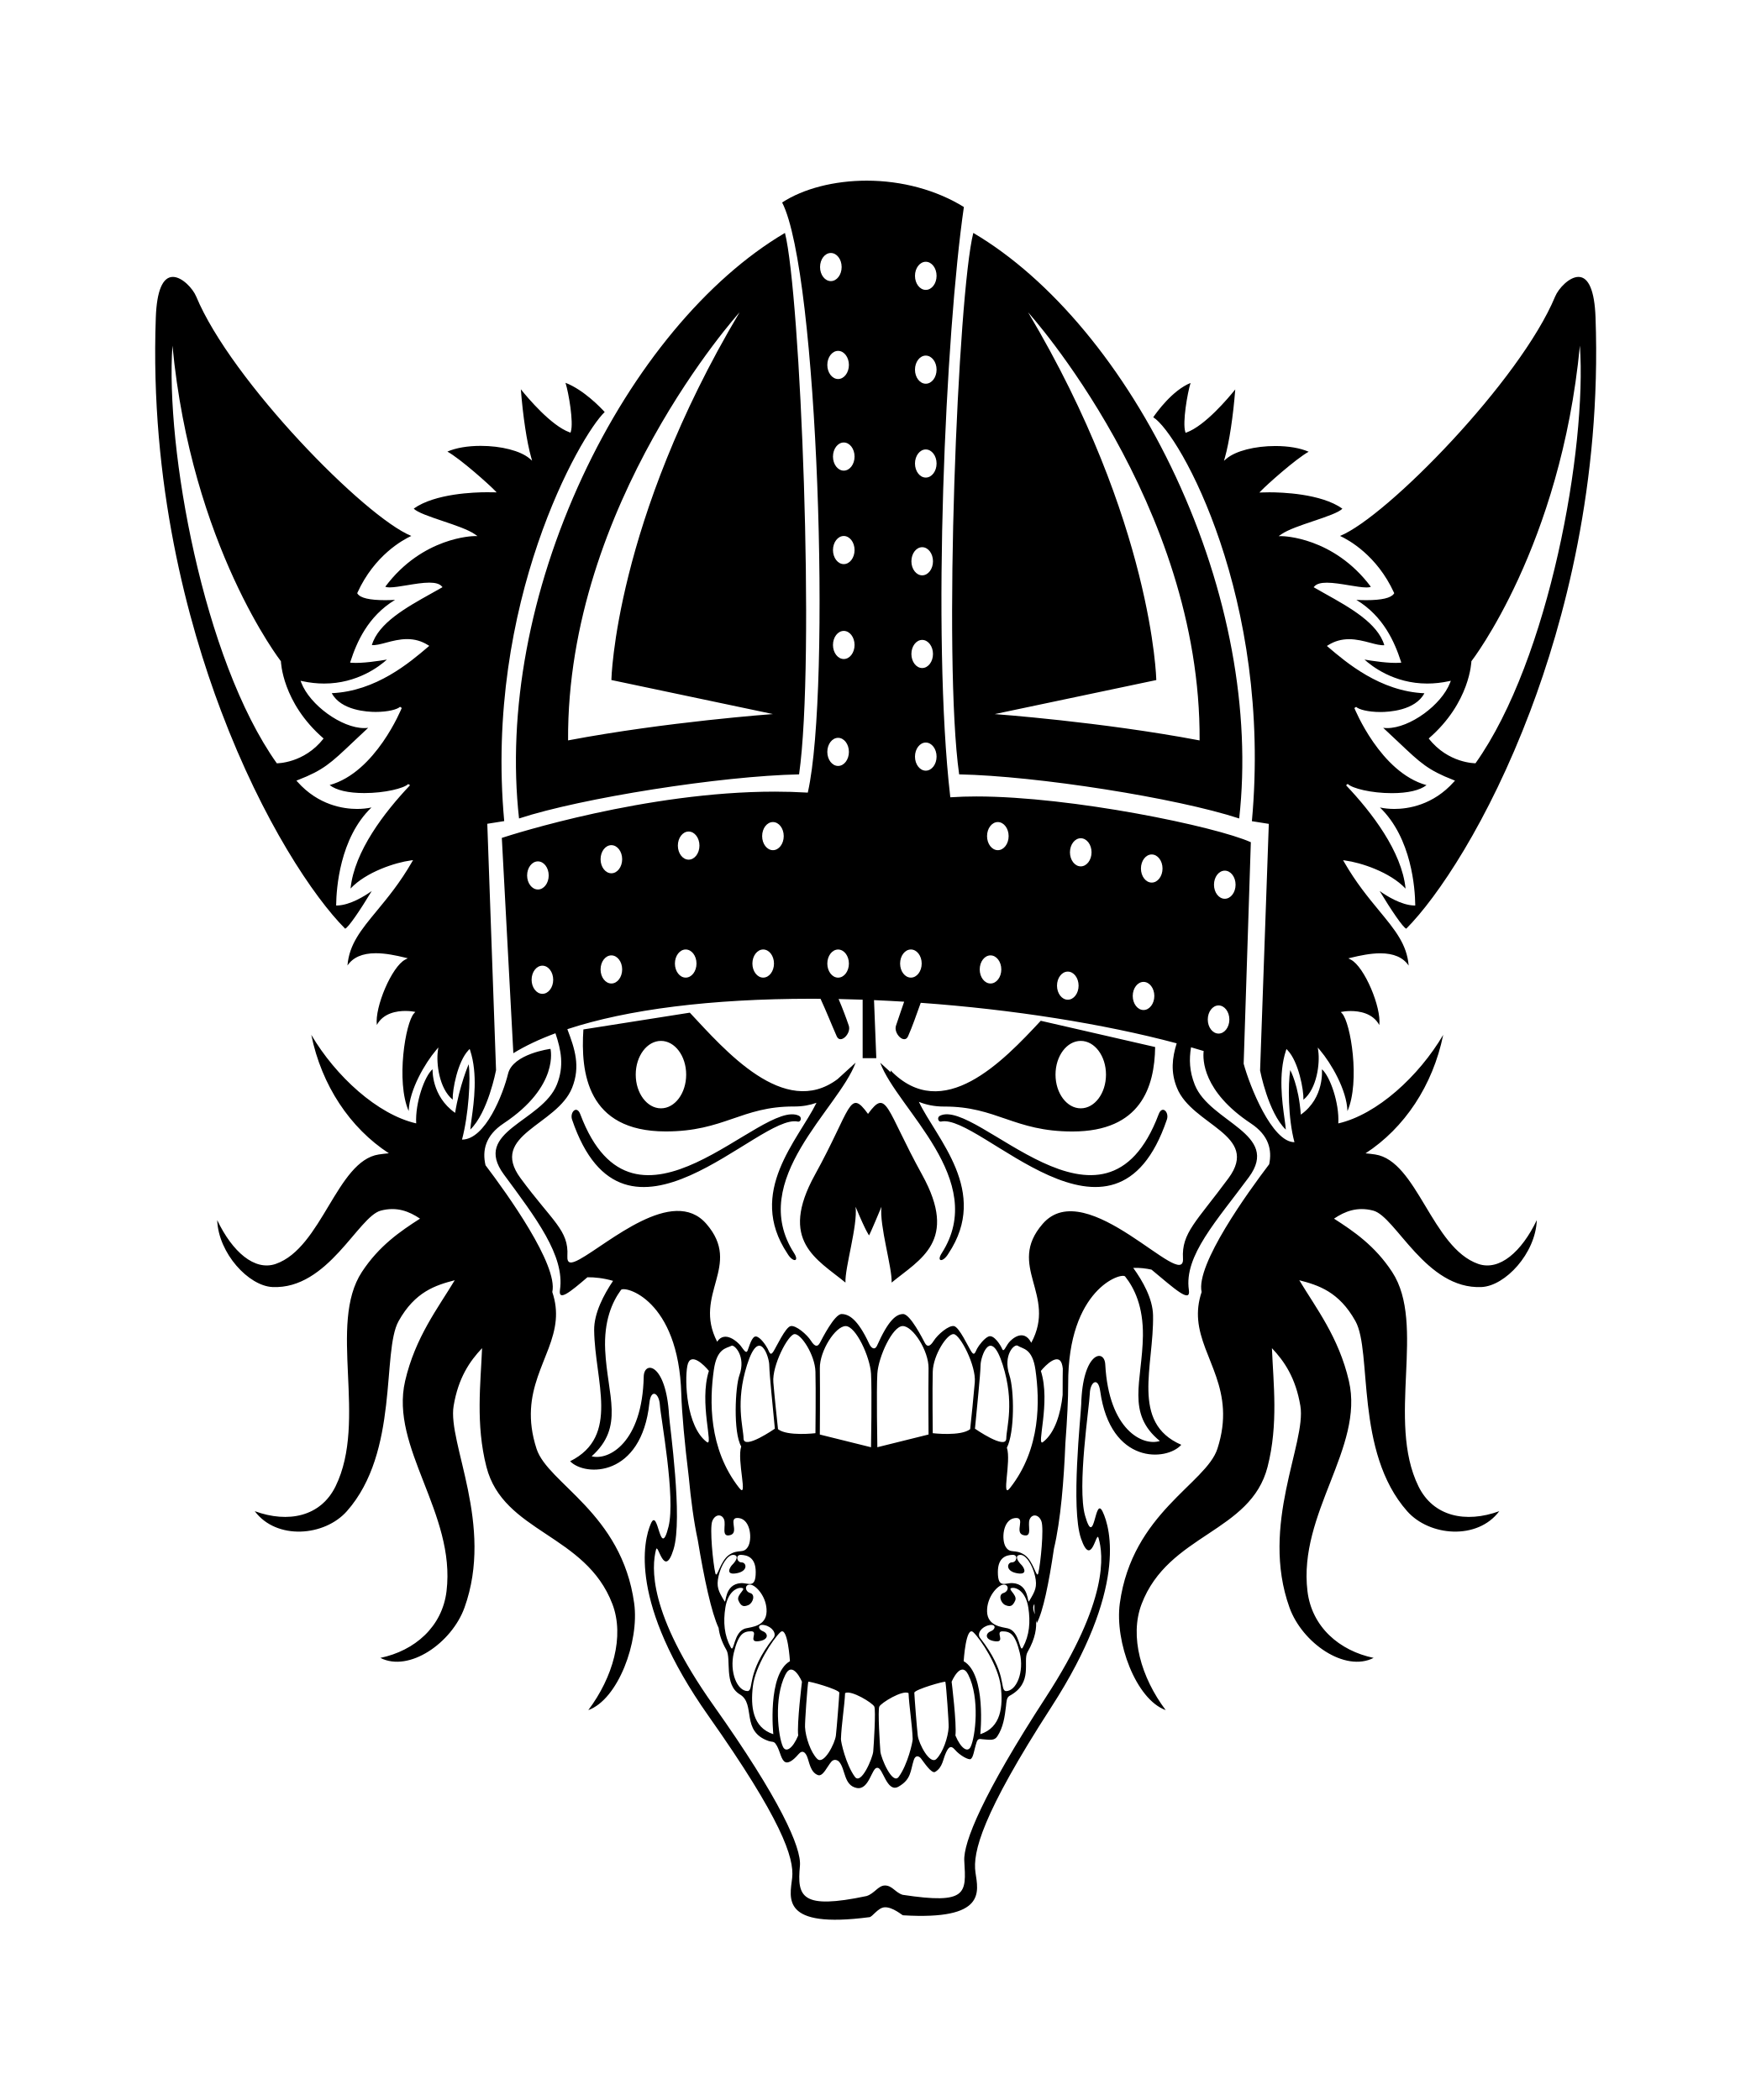
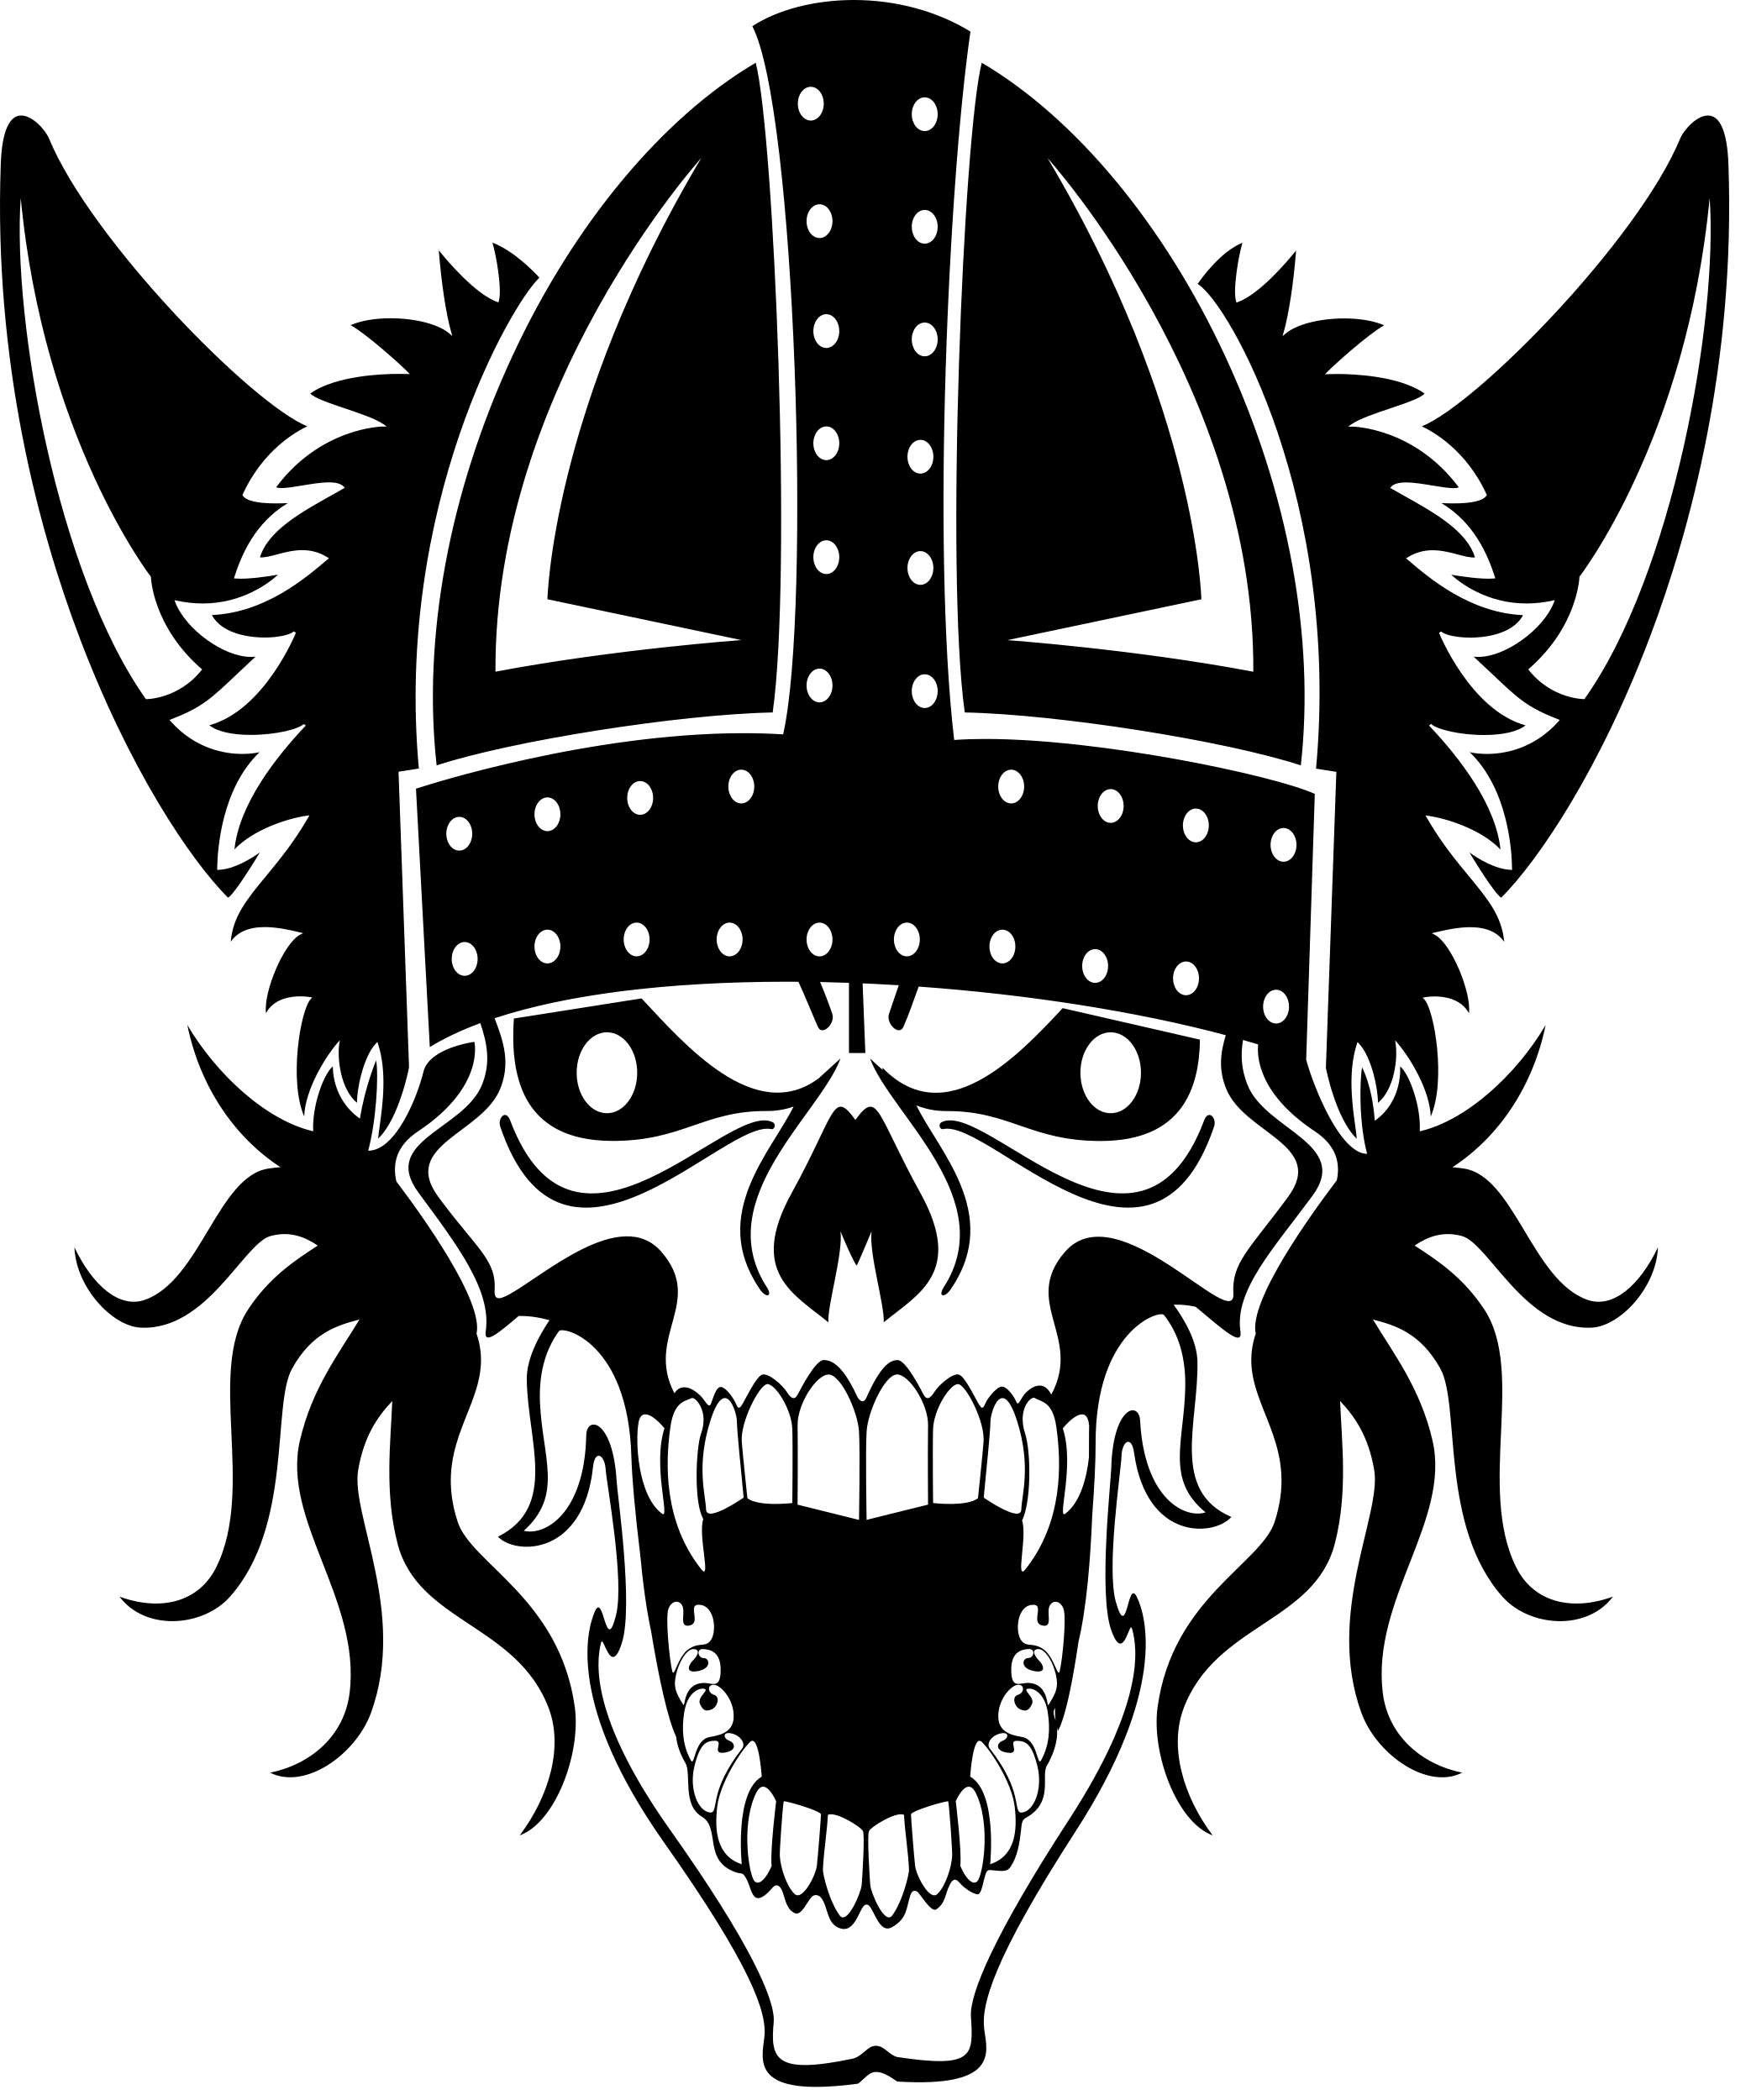
- <svg xmlns="http://www.w3.org/2000/svg" version="1.1" baseProfile="tiny" x="0px" y="0px" width="500px" height="600px" viewBox="-53.19 -1.94 600 600" overflow="visible" xml:space="preserve">
+ <svg xmlns="http://www.w3.org/2000/svg" version="1.1" baseProfile="tiny" x="0px" y="0px" width="500px" height="600px" overflow="visible" xml:space="preserve">
  <defs>
</defs>
  <path d="M342.11,81.12c1.13-1.66,6.57-9.26,12.79-11.76c-1.11,3.56-2.8,13.57-1.82,16.72l0.11,0.37l0.36-0.13  c6.28-2.29,14.23-11.71,16.67-14.74c-0.7,9.11-2.07,18.16-3.54,23.32l-0.33,1.15l0.91-0.77c3.11-2.61,9.67-4.3,16.71-4.3  c4.47,0,8.48,0.69,11.41,1.96c-4.57,2.56-14.34,11.34-16.26,13.34l-0.63,0.65l0.91-0.03c0.78-0.03,1.63-0.05,2.54-0.05  c4.05,0,17.7,0.41,24.99,5.6c-1.12,1.3-5.6,2.81-9.93,4.27c-4.28,1.44-8.71,2.94-10.97,4.51l-0.95,0.66h1.16  c0.18,0,17.64,0.2,30.45,17.34c-0.25,0.13-0.71,0.24-1.53,0.24c-1.49,0-3.62-0.36-5.88-0.73c-2.66-0.44-5.4-0.9-7.67-0.9  c-2.07,0-3.45,0.4-4.21,1.21l-0.31,0.34l0.4,0.23c1.16,0.67,2.38,1.35,3.62,2.05c8.43,4.71,17.96,10.04,20.2,17.6  c-1.34,0.1-2.97-0.33-4.88-0.84c-2.16-0.57-4.6-1.22-7.19-1.22c-2.64,0-5,0.67-7.19,2.06l-0.42,0.26l0.38,0.32  c6.27,5.35,17.87,15.25,33.04,15.9c-3.16,5.96-12.26,6.43-15.03,6.43c-4.32,0-7.48-0.88-8.37-1.76l-0.6,0.4  c0.09,0.22,8.94,22.09,24.72,26.43c-2.24,1.78-6.42,2.75-11.89,2.75c-7.03,0-13.57-1.63-15.13-3.18l-0.54,0.49l0.1,0.11  c8.62,9.11,19,22.53,20.29,35.31c-5.34-5.7-15.37-8.93-20.69-9.64l-0.73-0.1l0.37,0.64c4.07,7.07,8.29,12.18,12.01,16.69  c5.45,6.61,9.5,11.51,10.1,18.8c-1.88-2.79-5.14-4.21-9.7-4.21c-3.4,0-6.98,0.76-10.03,1.5l-0.94,0.23l0.86,0.45  c4.64,2.41,10.5,16.34,9.74,22.41c-2.22-4.14-6.98-4.8-9.75-4.8c-1.62,0-2.75,0.21-2.8,0.22l-0.65,0.12l0.45,0.48  c2.94,3.18,6.25,23.37,1.84,33.5c-0.25-7.4-5.71-16.53-9.36-20.84l-0.81-0.96l0.17,1.25c0.57,4.05-0.39,12.8-5.09,16.64  c0.12-3.4-1.69-13.03-5.4-16.94l-0.42-0.45l-0.19,0.58c-2.62,8.02-1.28,17.59-0.48,23.31c0.21,1.54,0.4,2.83,0.45,3.75  c-6.05-5.82-8.8-20.19-8.82-20.27l2.99-84.56l-5.8-0.92C382.91,143.26,351.19,86.77,342.11,81.12 M113.63,106.83  c-4.05,0-17.7,0.41-24.99,5.6c1.12,1.3,5.6,2.81,9.93,4.27c4.28,1.44,8.71,2.94,10.97,4.51l0.95,0.66l-1.16,0  c-0.18,0-17.65,0.21-30.45,17.34c0.25,0.13,0.71,0.24,1.53,0.24c1.49,0,3.62-0.36,5.88-0.73c2.66-0.44,5.4-0.9,7.68-0.9  c2.07,0,3.45,0.4,4.21,1.21l0.31,0.34l-0.4,0.23c-1.16,0.67-2.37,1.35-3.62,2.04c-8.43,4.71-17.96,10.04-20.2,17.6  c1.35,0.1,2.97-0.33,4.88-0.84c2.15-0.57,4.6-1.22,7.19-1.22c2.64,0,4.99,0.67,7.19,2.06l0.42,0.26l-0.38,0.32  c-6.27,5.35-17.87,15.25-33.04,15.9c3.16,5.96,12.26,6.43,15.03,6.43c4.32,0,7.48-0.88,8.37-1.76l0.59,0.4  c-0.09,0.22-8.94,22.09-24.72,26.43c2.24,1.78,6.42,2.75,11.89,2.75c7.03,0,13.57-1.63,15.05-3.09l0.31,0.2  c0.01-0.01,0.03-0.03,0.04-0.04c-0.01,0.01-0.03,0.03-0.04,0.04l0.31,0.2l-0.11,0.12c-8.61,9.1-18.99,22.52-20.28,35.3  c5.34-5.7,15.37-8.93,20.69-9.64l0.73-0.1l-0.37,0.64c-4.07,7.07-8.29,12.18-12.01,16.69c-5.46,6.61-9.5,11.51-10.1,18.8  c1.88-2.79,5.14-4.21,9.7-4.21c3.4,0,6.98,0.76,10.02,1.5l0.95,0.23l-0.86,0.45c-4.64,2.41-10.51,16.34-9.74,22.41  c2.22-4.14,6.98-4.8,9.75-4.8c1.62,0,2.75,0.21,2.8,0.22l0.65,0.12l-0.45,0.48c-2.95,3.18-6.24,23.37-1.84,33.5  c0.25-7.4,5.71-16.53,9.36-20.84l0.81-0.96l-0.17,1.25c-0.57,4.05,0.39,12.8,5.09,16.64c-0.12-3.4,1.69-13.03,5.4-16.94l0.42-0.45  l0.19,0.58c2.61,8.01,1.28,17.59,0.48,23.31c-0.21,1.54-0.4,2.84-0.45,3.75c6.05-5.82,8.79-20.2,8.82-20.35l-3-84.48l5.8-0.92  c-6.84-74.8,26.16-132.43,34.44-140.25c-1.24-1.37-7.15-7.61-13.43-10.02c1.11,3.56,2.81,13.57,1.83,16.72l-0.11,0.37l-0.36-0.13  c-6.28-2.29-14.23-11.71-16.67-14.74c0.7,9.11,2.06,18.16,3.53,23.32l0.33,1.15l-0.91-0.77c-3.11-2.61-9.67-4.3-16.72-4.3  c-4.47,0-8.48,0.69-11.41,1.96c4.57,2.56,14.34,11.34,16.26,13.34l0.63,0.65l-0.91-0.03C115.39,106.85,114.54,106.83,113.63,106.83   M244.34,319.97c-6.52-8.99-5.67-1.83-18.2,20.88c-12.53,22.72,0.69,28.92,10.47,36.95c-0.26-4.99,4.25-19.62,3.47-25.99  c3.73,8.95,4.63,9.81,4.63,9.81s0.51-0.86,4.24-9.81c-0.77,6.37,3.74,21,3.48,25.99c9.78-8.03,23-14.23,10.47-36.95  C250.38,318.13,250.86,310.98,244.34,319.97 M343.97,320.08c-18.71,49.71-62.32-5.74-74.96,0.52c-1.14,0.57-0.57,2.21,0.36,2  c13.29-3.02,59.4,52.44,77.41-0.69C347.64,319.44,345.2,316.82,343.97,320.08 M220.31,322.61c0.94,0.21,1.5-1.43,0.36-2  c-12.64-6.27-56.25,49.19-74.95-0.52c-1.23-3.27-3.66-0.65-2.82,1.83C160.91,375.04,207.02,319.59,220.31,322.61 M130.72,434.78  c-6.57-20.26,5.43-30.77,6.59-44.17c0.26-3-0.03-6.14-1.19-9.57c2.07-9.29-15.59-33.83-22.89-43.47  c-1.15-4.96-0.15-10.13,6.21-14.35c19.25-12.78,16.06-25.55,16.06-25.55s-12.88,1.67-14.54,8.52c-1.66,6.85-7.76,22.59-15.79,22.59  c2.24-8.34,3.04-21.01,2.28-25.83c0,0-3.12,7.22-4.64,16.66c-8.21-5.79-7.72-14.95-7.72-14.95c-2.7,2.22-6.02,11.53-5.62,18.56  c-13.25-3.03-27.58-16.14-35.96-30.36c3.54,17.36,13.28,31.94,26.59,40.61c-1.2,0.11-2.36,0.24-3.47,0.41  c-14.38,2.2-19.46,32.01-35.3,37.52c-7.27,2.52-14.89-4.16-20.07-15.02c0.42,11.43,10.82,22.58,18.94,22.95  c19.07,0.87,29.38-24.16,37.13-26.2c5.52-1.45,9.75,0.26,13.45,2.75c-6.73,4.32-14.02,9.28-19.92,18.27  c-11.79,17.97,2.06,50.89-9.03,73.51c-5.08,10.37-16.2,12.71-27.7,8.52c7.48,10,23.92,8.66,31.58,0  c18.01-20.36,11.89-54.71,17.73-65.17c5.63-10.1,12.69-12.31,19.24-14.01c-5.72,9.52-13.53,19.53-17.01,34.56  c-5.28,22.84,17.41,45.33,14.2,72.03c-1.47,12.24-10.91,20.44-22.68,22.89c9.88,5.04,24.48-5.15,28.83-17.23  c10.22-28.42-5.85-56.43-3.72-69.17c1.61-9.63,5.51-15.31,9.75-19.79c-0.48,12.06-2.25,26.05,1.49,40.68  c5.78,22.62,34.03,22.96,43.19,47.07c4.2,11.06,0.17,25.11-8.27,36.35c10.21-3.69,17.53-23.42,15.73-36.61  C159.93,456.76,134.6,446.75,130.72,434.78 M473.58,356.38c-0.42,11.43-10.82,22.58-18.94,22.95c-19.07,0.87-29.38-24.16-37.12-26.2  c-5.52-1.45-9.75,0.26-13.45,2.75c6.73,4.32,14.03,9.28,19.92,18.27c11.79,17.97-2.06,50.89,9.03,73.51  c5.08,10.37,16.2,12.71,27.7,8.52c-7.48,10-23.92,8.66-31.58,0c-18.01-20.36-11.89-54.71-17.73-65.17  c-5.63-10.1-12.69-12.31-19.24-14.01c5.72,9.52,13.53,19.53,17.01,34.56c5.28,22.84-17.42,45.33-14.21,72.03  c1.47,12.24,10.91,20.44,22.68,22.89c-9.88,5.04-24.48-5.15-28.83-17.23c-10.22-28.42,5.85-56.43,3.72-69.17  c-1.61-9.63-5.51-15.31-9.75-19.79c0.48,12.06,2.25,26.05-1.49,40.68c-5.78,22.62-34.03,22.96-43.19,47.07  c-4.2,11.06-0.18,25.11,8.27,36.35c-10.21-3.69-17.53-23.42-15.73-36.61c4.24-31.02,29.57-41.03,33.45-53  c6.57-20.26-5.43-30.77-6.59-44.17c-0.26-3,0.03-6.14,1.18-9.57c-2.09-9.4,16.03-34.42,23.16-43.81c1.02-4.86-0.07-9.88-6.28-14  c-16.54-10.97-16.52-21.94-16.18-24.82c-1.42-0.43-2.86-0.86-4.33-1.28c-0.68,4.11-0.57,8.21,1.29,12.86  c5.15,12.91,29.53,16.75,18.54,31.67c-10.99,14.92-22.29,26.96-20.57,38.67c0.7,4.78-4.93-0.42-12.81-6.97  c-1.93-0.42-4.05-0.68-6.26-0.59c3.21,4.43,6.68,10.52,6.79,16.24c0.34,17.4-7.8,36.82,9.68,44.41  c-4.97,5.62-24.26,6.91-27.79-18.39c-0.7-5.07-3.45-3.25-3.57,0.89c-0.12,4.14-4.41,31.95-1.62,41.78  c3.36,11.83,3.25-7.08,6.01-1.38c2.76,5.7,8.46,26.74-17.56,66.99c-23.88,36.96-27.01,49.89-26.02,56.72  c0.97,6.67,3.77,16.43-24.82,14.7c-0.24,0.07-3.49-2.89-6.31-2.74c-2.32,0.12-4.19,3.35-5.27,3.4v-0.01  c-30.51,4-27.2-6.61-26.43-13.46c0.77-6.89-3.66-20.05-28.72-55.59c-27.3-38.73-22.28-60.07-19.7-65.92  c2.57-5.85,3.07,13.05,6.05,1.03c2.47-9.98-2.71-37.52-2.97-41.65c-0.26-4.13-3.06-5.8-3.6-0.69c-2.7,25.48-22.02,25.3-27.17,19.96  c17.22-8.58,8.46-27.52,8.24-44.92c-0.08-5.86,3.35-12.3,6.48-16.93c-3.34-0.96-6.31-1.26-8.79-1.23c-6.03,5.17-10,8.38-9.41,4.34  c1.72-11.71-8.24-24.67-19.23-39.59c-10.99-14.92,13.05-17.96,18.19-30.87c2.51-6.3,1.45-11.73-0.51-17.54  c-5.5,2.04-10.33,4.32-14.43,6.84l-3.95-73.82c3.89-1.27,49.59-15.86,93.57-15.86c3.76,0,7.46,0.11,10.99,0.32l0.31,0.02l0.07-0.3  c7.93-35.6,3.5-178.14-8.86-202.04C222.21,2.73,232.75,0,243.91,0c12.05,0,23.86,3.21,33.29,9.03  c-6.3,43.42-11.03,147.15-4.69,202.04l0.04,0.35l0.35-0.02c2.62-0.18,5.5-0.27,8.57-0.27c32.82,0,82.22,10.33,94.09,15.69  l-2.46,75.95c2.04,7.55,9.67,26.9,17.41,26.9c-2.24-8.34-2.21-19.9-1.45-24.72c0,0,2.91,5.14,3.63,15.27  c8.21-5.79,7.23-15.55,7.23-15.55c2.7,2.22,6.03,11.53,5.62,18.56c13.25-3.03,27.58-16.14,35.96-30.36  c-3.55,17.37-13.29,31.95-26.62,40.62c1.14,0.1,2.25,0.23,3.31,0.39c14.38,2.2,19.46,32.01,35.31,37.52  C460.77,373.92,468.39,367.24,473.58,356.38 M362.93,241.39c0,2.66,1.66,4.82,3.7,4.82c2.04,0,3.7-2.17,3.7-4.82  c0-2.66-1.66-4.82-3.7-4.82C364.59,236.57,362.93,238.73,362.93,241.39 M360.8,287.61c0,2.66,1.66,4.82,3.7,4.82s3.7-2.16,3.7-4.82  c0-2.66-1.66-4.83-3.7-4.83S360.8,284.95,360.8,287.61 M337.89,235.84c0,2.66,1.66,4.82,3.7,4.82c2.04,0,3.7-2.16,3.7-4.82  c0-2.66-1.66-4.82-3.7-4.82C339.55,231.01,337.89,233.18,337.89,235.84 M335.08,279.53c0,2.66,1.66,4.82,3.7,4.82  c2.04,0,3.7-2.16,3.7-4.82c0-2.66-1.66-4.82-3.7-4.82C336.74,274.71,335.08,276.87,335.08,279.53 M313.56,230.28  c0,2.66,1.66,4.82,3.7,4.82s3.7-2.16,3.7-4.82c0-2.66-1.66-4.82-3.7-4.82S313.56,227.62,313.56,230.28 M309.12,276  c0,2.66,1.66,4.82,3.7,4.82c2.04,0,3.7-2.16,3.7-4.82c0-2.66-1.66-4.82-3.7-4.82C310.78,271.17,309.12,273.34,309.12,276   M285.14,224.73c0,2.66,1.66,4.82,3.7,4.82c2.04,0,3.7-2.16,3.7-4.82c0-2.66-1.66-4.82-3.7-4.82  C286.8,219.9,285.14,222.07,285.14,224.73 M282.63,270.44c0,2.66,1.66,4.82,3.7,4.82s3.7-2.16,3.7-4.82c0-2.66-1.66-4.82-3.7-4.82  S282.63,267.78,282.63,270.44 M260.44,32.63c0,2.66,1.66,4.82,3.7,4.82c2.04,0,3.7-2.16,3.7-4.82c0-2.66-1.66-4.82-3.7-4.82  C262.1,27.81,260.44,29.97,260.44,32.63 M260.44,64.8c0,2.66,1.66,4.82,3.7,4.82c2.04,0,3.7-2.16,3.7-4.82  c0-2.66-1.66-4.82-3.7-4.82C262.1,59.97,260.44,62.14,260.44,64.8 M260.44,96.98c0,2.66,1.66,4.82,3.7,4.82  c2.04,0,3.7-2.16,3.7-4.82c0-2.66-1.66-4.82-3.7-4.82C262.1,92.15,260.44,94.32,260.44,96.98 M267.84,197.47  c0-2.66-1.66-4.82-3.7-4.82c-2.04,0-3.7,2.16-3.7,4.82c0,2.66,1.66,4.82,3.7,4.82C266.18,202.29,267.84,200.12,267.84,197.47   M259.21,130.5c0,2.66,1.66,4.82,3.7,4.82c2.04,0,3.7-2.16,3.7-4.82c0-2.66-1.66-4.83-3.7-4.83  C260.87,125.67,259.21,127.83,259.21,130.5 M259.21,162.28c0,2.66,1.66,4.82,3.7,4.82c2.04,0,3.7-2.16,3.7-4.82  c0-2.66-1.66-4.82-3.7-4.82C260.87,157.46,259.21,159.62,259.21,162.28 M255.34,268.42c0,2.66,1.66,4.82,3.7,4.82s3.7-2.16,3.7-4.82  c0-2.66-1.66-4.82-3.7-4.82S255.34,265.76,255.34,268.42 M236.03,89.77c-2.04,0-3.7,2.17-3.7,4.83c0,2.66,1.66,4.82,3.7,4.82  c2.04,0,3.7-2.16,3.7-4.82C239.73,91.93,238.07,89.77,236.03,89.77 M234.09,273.25c2.04,0,3.7-2.16,3.7-4.82  c0-2.66-1.66-4.82-3.7-4.82s-3.7,2.16-3.7,4.82C230.39,271.08,232.05,273.25,234.09,273.25 M237.79,195.85  c0-2.66-1.66-4.82-3.7-4.82s-3.7,2.16-3.7,4.82c0,2.66,1.66,4.82,3.7,4.82S237.79,198.51,237.79,195.85 M239.73,159.19  c0-2.66-1.66-4.82-3.7-4.82c-2.04,0-3.7,2.16-3.7,4.82c0,2.66,1.66,4.82,3.7,4.82C238.07,164.02,239.73,161.85,239.73,159.19   M239.73,126.65c0-2.66-1.66-4.82-3.7-4.82c-2.04,0-3.7,2.17-3.7,4.82c0,2.66,1.66,4.82,3.7,4.82  C238.07,131.47,239.73,129.31,239.73,126.65 M234.09,58.36c-2.04,0-3.7,2.16-3.7,4.82c0,2.66,1.66,4.83,3.7,4.83s3.7-2.17,3.7-4.83  C237.79,60.53,236.13,58.36,234.09,58.36 M227.9,29.62c0,2.66,1.66,4.82,3.7,4.82c2.04,0,3.7-2.16,3.7-4.82  c0-2.66-1.66-4.82-3.7-4.82C229.56,24.79,227.9,26.96,227.9,29.62 M208.05,224.73c0,2.66,1.66,4.82,3.7,4.82  c2.04,0,3.7-2.16,3.7-4.82c0-2.66-1.66-4.82-3.7-4.82C209.71,219.9,208.05,222.07,208.05,224.73 M204.71,268.42  c0,2.66,1.66,4.82,3.7,4.82s3.7-2.16,3.7-4.82c0-2.66-1.66-4.82-3.7-4.82S204.71,265.76,204.71,268.42 M179.16,227.98  c0,2.66,1.66,4.82,3.7,4.82c2.04,0,3.7-2.16,3.7-4.82c0-2.66-1.66-4.82-3.7-4.82C180.82,223.15,179.16,225.32,179.16,227.98   M178.15,268.42c0,2.66,1.66,4.82,3.7,4.82c2.04,0,3.7-2.16,3.7-4.82c0-2.66-1.66-4.82-3.7-4.82  C179.8,263.6,178.15,265.76,178.15,268.42 M152.67,232.65c0,2.66,1.66,4.82,3.7,4.82s3.7-2.16,3.7-4.82c0-2.66-1.66-4.82-3.7-4.82  S152.67,229.99,152.67,232.65 M152.67,270.44c0,2.66,1.66,4.82,3.7,4.82s3.7-2.16,3.7-4.82c0-2.66-1.66-4.82-3.7-4.82  S152.67,267.78,152.67,270.44 M127.49,238.21c0,2.66,1.66,4.82,3.7,4.82s3.7-2.16,3.7-4.82c0-2.66-1.66-4.82-3.7-4.82  S127.49,235.55,127.49,238.21 M136.43,273.98c0-2.66-1.66-4.83-3.7-4.83s-3.7,2.16-3.7,4.83c0,2.66,1.66,4.82,3.7,4.82  S136.43,276.64,136.43,273.98 M332.47,375.71c-1.2-1.5-19.63,4.24-19.52,36.84c0.02,4.83-0.34,12.15-0.97,20.49  c-0.49,12.42-1.6,26.31-3.91,36c-1.73,11.8-3.76,21.65-5.86,25.49c-0.11-0.31-0.2-0.62-0.29-0.94c0.23,2.34-0.1,6.07-2.9,10.9  c-1.76,3.03,2.15,10.52-6.14,14.98c-1.09,0.59-1.08,2.15-1.24,3.56c-0.43,3.67-0.98,7.34-2.96,10.32c-0.98,1.49-2.28,1.28-5.05,1.03  c-0.87-0.07-1.6-0.39-2.05,0.95c-0.94,2.86-1.07,5.18-2.04,5.83c-0.63,0.41-3.63-1.11-5.45-3.24c-1.39-1.63-2.16-0.75-2.95,0.89  c-1.17,2.4-1.13,5.17-3.79,6.76c-1.25,0.75-3.99-3.53-4.89-4.65c-0.63-0.78-1.85-1.26-2.44,0.6c-1.18,3.67-0.82,6.58-5.2,9.09  c-4.06,2.35-5.4-6.76-7.29-6.42c-1.89-0.34-2.75,7.8-7.12,6.88c-4.38-0.92-3.77-6.3-5.9-8.89c-0.54-0.67-1.8-1.18-2.73-0.12  c-1.41,1.59-2.88,5.26-4.63,4.59c-2.58-0.98-2.91-4.4-3.69-6.32c-0.54-1.32-1.52-2.49-2.92-0.86c-2.13,2.5-3.92,3.51-5.02,2.41  c-1.2-1.21-1.47-4.12-2.91-6.02c-0.63-0.83-1.25-0.52-2.27-0.86c-9.74-3.3-4.34-12.68-9.92-16c-5.58-3.33-2.87-12.22-4.63-15.26  c-1.7-2.92-2.42-5.46-2.66-7.54c-2.42-5.11-4.96-16.86-7.14-30.1c-1.36-6.29-2.37-13.92-3.09-21.65  c-1.42-11.52-2.38-22.11-2.56-28.43c-0.93-32.58-19.54-37.26-20.68-35.69c-3.05,4.19-5.89,10.63-5.41,20.65  c0.76,15.68,6.7,26.22-4.64,36.38c5.86,1.55,17.38-4.73,17.85-27.31c0.12-5.62,7.64-4.6,8.68,13.18c0.22,3.73,4.8,35.46,1.54,46.02  c-3.25,10.57-5.32-2.64-6.01,0.12c-1.45,5.81-2.92,21.47,19.75,53.46c22.67,31.99,30.17,48.73,29.58,54.97  c-1,10.62,0.46,15.05,22.85,10.33c2.72-0.87,3.95-3.57,6.27-3.62c2.55,0,3.55,2.42,6.1,3.2c22.27,3.38,21.78-0.52,21.12-11.63  c-0.38-6.26,6.38-22.9,28-56.17c21.62-33.27,19.66-48.83,18.02-54.55c-0.77-2.72-2.42,10.59-6,0.23  c-3.59-10.36-0.04-42.33,0.06-46.07c0.46-17.82,7.94-19.27,8.24-13.67c1.2,22.53,12.91,28.14,18.71,26.26  c-11.64-9.49-6.05-20.37-5.8-36.07C338.69,385.99,335.65,379.72,332.47,375.71 M182.41,406.37c-0.98,5.18-0.33,20.8,6.66,26.09  c2.49,1.9-2.75-13.55,0.73-24.38C188.29,406.2,183.39,401.19,182.41,406.37 M227.82,429.9l17.55,4.36c0,0,0.34-19.51,0-25.25  c-0.34-5.74-5.2-16.29-8.69-16.29c-3.49,0-8.94,8.49-8.85,14.46C227.94,415.67,227.82,429.9,227.82,429.9 M236.48,518.55  c-0.18,4.32-1.26,10.88-1.42,15.76c-0.03,0.97,1.68,8.71,4.78,12.95c2.15,2.94,6.1-6.46,6.29-8.7c0.19-2.23,0.93-14.14,0.37-15.38  C245.94,521.94,238.58,517.39,236.48,518.55 M223.86,514.67c-0.31,1.49-1.19,14.01-1.11,15.54c0.17,3.47,1.98,8.77,4.21,10.92  c2.23,2.15,6.06-5.31,6.37-8.04c0.31-2.72,1.11-12.91,1.18-14.73C234.01,517.21,224.23,514.41,223.86,514.67 M226.32,408.32  c-0.17-5.73-4.96-13.08-7.2-12.85c-2.23,0.23-7.71,10.81-7.23,16.52c0.44,5.27,1.14,11.71,1.6,16.07  c3.21,2.53,12.83,1.38,12.83,1.38S226.49,414.06,226.32,408.32 M221.7,514.65c0,0-3.16-7.46-5.69-2.41  c-4.04,8.03-2.46,21.25-0.83,24.7c1,2.13,3.33,0.68,5.23-3.85C219.92,529.09,221.7,514.65,221.7,514.65 M217.58,507.61  c0,0-0.76-12.35-3.31-9.92c-2.56,2.43-8.58,11.58-9.4,18.52c-0.82,6.94-0.11,14.11,7.01,16.43  C211.88,532.64,209.74,512.13,217.58,507.61 M197.88,474.48c0.86-0.83,2.53-3.06,0.43-3.31c-2.1-0.25-4.39,3.65-5.2,7.28  c-0.8,3.63-0.1,5.1,2.04,8.6c0.66,1.08-0.19-5.84,5.63-6.2c2.54-0.16,5.08,2.07,5.07-3.81c-0.01-5.1-2.97-5.79-5.01-5.88  c-2.04-0.1-1.49,2.58,0.18,2.58s2.35,2.98-1.7,3.72C195.28,478.2,197.02,475.31,197.88,474.48 M197.29,502.87  c1.2,2.23,0.9-5.5,5.15-6.51c2.03-0.48,6.97-0.77,7.13-5.73c0.17-4.96-3.63-9.16-5.61-9.27c-1.98-0.11-1.89,2.32,0,2.88  c1.89,0.55,0.93,3.47-0.63,4.13c-1.57,0.66-2.5,0.52-3.4-1.57c-0.91-2.1,3.55-4.33,0.66-4.33c-1.32,0-4.3,1.44-5.14,6.72  C194.65,494.2,195.06,498.77,197.29,502.87 M203.18,517.86c2.14-0.55-0.67-6.17,8.78-18.25c1.16-1.48-0.49-3.81-3.05-4.35  c-2.55-0.56-2.39,1.43-0.58,2.1c1.81,0.68,2.15,2.97-1.57,3.41c-3.71,0.44,0.16-3.42-2.48-3.41c-2.64,0.02-4.36,0.87-5.94,7.37  C196.77,511.25,199.47,517.97,203.18,517.86 M210.48,405.94c-0.07-2.64-3.39-13.22-7.6,0.08c-4.08,12.94-1.29,21.23-1.2,25.25  c0.09,4.02,10.73-3.38,10.73-3.38C211.67,419.62,210.6,410.3,210.48,405.94 M197.57,399.46c-1.8,0.92-5.02,0.81-6.08,8.29  c-1.46,10.34-1.93,26.94,8.73,40.5c3.12,3.98-0.9-9.52,0.66-14.26c-2.82-4.84-2.03-20.51-0.64-24.36  C202.62,403.06,198.5,398.98,197.57,399.46 M192,477.4c0.57,2.34,1.57-4.19,4.79-6.29c3.21-2.09,4.78-0.22,6.35-2.65  c1.57-2.42,1.07-9.37-3.05-9.92c-4.13-0.55,0.33,4.96-2.97,5.84c-3.3,0.88-1.32-3.42-2.14-5.4c-0.82-1.99-3.13-1.77-4.04,0.66  C190.02,462.07,191.23,474.21,192,477.4 M304.32,432.47c4.18-3.17,6.08-10.01,6.73-16.12c0.02-2.18,0.03-4.25,0.02-6.19  c-0.01-0.98,0.02-1.93,0.04-2.86c-0.04-0.33-0.09-0.65-0.14-0.92c-0.97-5.18-5.87-0.17-7.38,1.72  C307.07,418.92,301.83,434.36,304.32,432.47 M299.74,458.99c-0.83,1.98,1.15,6.28-2.15,5.4c-3.3-0.88,1.15-6.4-2.97-5.84  c-4.12,0.55-4.62,7.5-3.05,9.92c1.57,2.43,3.14,0.56,6.35,2.65c3.22,2.09,4.22,8.63,4.79,6.29c0.78-3.19,1.98-15.33,1.07-17.75  C302.88,457.22,300.56,457,299.74,458.99 M301.38,488.03c-0.52,0.64-0.53,1.59-0.12,2.8c0.01,0.03,0.12,0.28,0.26,0.71  C301.37,490.42,301.32,489.25,301.38,488.03 M301.6,478.45c-0.81-3.62-3.1-7.52-5.2-7.28c-2.1,0.25-0.43,2.48,0.43,3.31  c0.87,0.83,2.6,3.72-1.45,2.97c-4.05-0.74-3.38-3.72-1.71-3.72c1.67,0,2.23-2.67,0.19-2.58c-2.04,0.09-5,0.78-5.01,5.88  c-0.01,5.87,2.54,3.64,5.08,3.81c5.81,0.36,4.97,7.28,5.62,6.2C301.69,483.54,302.4,482.08,301.6,478.45 M286.38,497.37  c1.81-0.67,1.97-2.66-0.58-2.1c-2.56,0.55-4.21,2.87-3.05,4.35c9.45,12.07,6.64,17.7,8.78,18.25c3.71,0.11,6.4-6.61,4.83-13.12  c-1.58-6.5-3.3-7.35-5.94-7.37c-2.64-0.01,1.24,3.85-2.47,3.41C284.24,500.33,284.57,498.05,286.38,497.37 M297.43,502.87  c2.23-4.11,2.64-8.67,1.85-13.68c-0.83-5.28-3.82-6.72-5.14-6.72c-2.89,0,1.57,2.23,0.66,4.33c-0.91,2.09-1.83,2.23-3.4,1.57  c-1.57-0.66-2.53-3.58-0.64-4.13c1.9-0.56,1.98-2.98,0-2.88c-1.98,0.11-5.77,4.3-5.61,9.27c0.17,4.96,5.1,5.25,7.13,5.73  C296.52,497.37,296.22,505.1,297.43,502.87 M301.74,407.75c-1.05-7.49-4.35-7.15-6.07-8.29c-1.18-0.79-5.14,3.18-2.86,10.1  c1.69,5.14,1.8,19.65-0.87,24.85c1.57,4.73-2.06,17.83,1.06,13.84C303.68,434.69,303.2,418.09,301.74,407.75 M290.53,406.03  c-4.21-13.31-7.53-2.72-7.6-0.08c-0.12,4.36-1.19,13.68-1.93,21.95c0,0,10.64,7.4,10.73,3.38  C291.82,427.25,294.62,418.97,290.53,406.03 M280.44,497.69c-2.56-2.43-3.31,9.92-3.31,9.92c7.84,4.52,5.7,25.03,5.7,25.03  c7.12-2.32,7.84-9.49,7.01-16.43C289.02,509.27,283,500.11,280.44,497.69 M274.3,533.09c1.9,4.52,4.23,5.97,5.23,3.85  c1.63-3.45,3.21-16.67-0.83-24.7c-2.54-5.05-5.7,2.41-5.7,2.41S274.79,529.09,274.3,533.09 M273.72,395.47  c-2.23-0.23-7.02,7.11-7.19,12.85c-0.17,5.74,0,21.12,0,21.12s9.61,1.15,12.82-1.38c0.46-4.36,1.15-10.8,1.59-16.07  C281.43,406.28,275.96,395.7,273.72,395.47 M260.21,518.37c0.07,1.82,0.87,12.01,1.18,14.73c0.31,2.72,4.14,10.19,6.38,8.04  c2.22-2.15,4.04-7.45,4.21-10.92c0.07-1.54-0.81-14.05-1.12-15.54C270.48,514.41,260.71,517.21,260.21,518.37 M265.09,407.17  c0.08-5.96-5.36-14.46-8.85-14.46c-3.49,0-8.35,10.56-8.7,16.29c-0.35,5.74,0,25.25,0,25.25l17.55-4.36  C265.09,429.9,264.98,415.67,265.09,407.17 M258.23,518.55c-2.1-1.16-9.46,3.39-10.02,4.63c-0.56,1.24,0.19,13.15,0.37,15.38  c0.19,2.23,4.14,11.64,6.29,8.7c3.1-4.24,4.81-11.99,4.78-12.95C259.49,529.44,258.41,522.87,258.23,518.55 M350.14,295.77  c-25.07-6.7-56.23-11.62-87.73-13.89c-1.51,4.18-2.85,8.12-4.35,11.49c-1.24,2.8-5.06-0.94-4.12-3.69c0.86-2.5,1.76-5.27,2.79-8.18  c-3.45-0.21-6.89-0.39-10.33-0.54l0.78,19.91h-4.68v-20.06c-2.76-0.1-5.51-0.17-8.25-0.23c1.37,3.19,2.53,6.29,3.49,9.1  c0.94,2.75-2.88,6.49-4.12,3.69c-1.7-3.84-3.44-8.27-5.55-12.86c-1.05-0.01-2.1-0.02-3.15-0.02c-34.31,0-63.06,3.64-83.64,10.43  c2.58,6.77,4.56,12.75,1.63,20.1c-5.15,12.91-28.67,16.06-17.68,30.98c10.99,14.91,16.57,17.85,16.06,26.64  c-0.16,2.81,1.23,2.8,4.22,1.16c9.65-5.29,31.97-25.36,43.43-12.12c12.45,14.38-4.79,24.05,3.69,40.39c2.64-4,7.06,0.11,8.05,1.39  c1.04,1.34,1.87,2.9,2.39,1.64c0.52-1.26,1.46-5.05,2.92-4.82s3.29,2.95,3.93,4.16c0.64,1.21,0.9,2.67,1.97,1.03  c1.06-1.64,4.15-8.4,5.95-8.75c1.8-0.35,5.58,2.87,6.96,5.05c1.37,2.18,2.31,2.07,3.05,0.69c0.73-1.38,5.02-9.87,7.42-9.87  c2.4,0,5.49,1.6,9.48,10.21c0.77,1.66,1.96,2.19,2.67,0.66c3.87-8.72,6.56-10.87,8.97-10.87c2.41,0,6.69,8.49,7.42,9.87  c0.73,1.38,1.68,1.5,3.05-0.69c1.37-2.18,5.15-5.4,6.95-5.05c1.8,0.34,4.88,7.11,5.95,8.75c1.07,1.64,1.32,0.17,1.97-1.03  c0.64-1.2,2.52-3.59,3.93-4.16c1.84-0.75,4.16,3.04,4.68,4.3c0.51,1.26,1.18-0.79,2.22-2.14c1.04-1.34,5.16-5.03,7.74,0  c8.94-16.56-8.64-26.28,3.9-40.76c15-17.33,48.79,23.75,48.1,11.86c-0.52-8.78,4.62-12.62,15.61-27.54  c10.99-14.92-12.53-18.07-17.68-30.98C348.02,305.59,348.6,300.76,350.14,295.77 M146.44,101.55c17.41-37.42,42.7-67.87,69.43-83.63  c5.28,20.86,10.43,146.19,4.84,185.64c-26.59,0.52-74.64,8.1-95.99,15.12C120.64,182.04,128.34,140.47,146.44,101.55 M141.53,191.91  c33.71-6.39,70.22-9.03,70.22-9.03l-55.38-11.67c0,0,1.15-54.15,43.95-126.08C200.32,45.14,141.04,110.68,141.53,191.91   M280.43,17.92c26.74,15.76,52.02,46.21,69.43,83.63c18.11,38.92,25.81,80.49,21.71,117.13c-21.35-7.02-69.4-14.6-95.99-15.12  C269.99,164.11,275.15,38.78,280.43,17.92 M343.16,171.22l-55.38,11.67c0,0,36.51,2.64,70.22,9.03  c0.49-81.23-58.79-146.78-58.79-146.78C342,117.07,343.16,171.22,343.16,171.22 M218.99,367.69c1.95,3.02-0.43,3.33-2.31,0.11  c-13.99-21.06,3.75-38.9,10-51.64c-2.21,0.79-4.77,1.29-7.74,1.27c-17.98-0.06-23.91,8.57-44,8.55  c-26.96-0.03-29.13-20.26-28.16-34.97l36.48-5.75c11.92,12.73,32.33,36.53,50.65,22.78l6.18-5.64  C234.3,318.25,202.86,342.58,218.99,367.69 M182.01,306.5c0-6.38-3.87-11.56-8.64-11.56s-8.65,5.17-8.65,11.56  c0,6.38,3.87,11.56,8.65,11.56S182.01,312.89,182.01,306.5 M261.77,315.83c6.09,12.76,24.28,30.72,10.16,51.98  c-1.89,3.21-4.26,2.91-2.31-0.11c16.13-25.12-15.31-49.45-21.1-65.28l3.58,3.27c-0.03-0.24-0.04-0.45-0.02-0.63  c17.9,18.49,38.52-3.08,51.47-17.02l39.21,9c-0.19,13.65-4.89,28.93-28.31,28.96c-20.09,0.02-26.01-8.61-43.99-8.55  C267.05,317.46,264.18,316.82,261.77,315.83 M308.61,306.5c0,6.38,3.87,11.56,8.65,11.56s8.65-5.17,8.65-11.56  c0-6.38-3.87-11.56-8.65-11.56S308.61,300.12,308.61,306.5 M406.14,121.81c15.96-6.49,61.76-53.27,73.73-82.09  c1.14-2.74,4.82-6.72,8-6.72c3.49,0,5.51,4.78,5.84,13.82c2.08,57.12-11.01,104.95-22.37,135.02  c-14.35,37.99-31.85,63.93-42.5,74.62c-1.03-0.25-5.24-6.47-9.12-12.91c2.43,1.73,7.39,4.83,11.81,4.97l0.38,0.01l0-0.38  c-0.07-5.25-1.18-22.75-12.1-33.24c1.49,0.33,3.2,0.5,4.95,0.5c4.54,0,13.22-1.21,20.43-9.32l0.35-0.39l-0.49-0.19  c-8.76-3.41-11.28-5.8-18.76-12.88c-1.54-1.46-3.3-3.12-5.36-5.03c0.44,0.06,0.9,0.09,1.37,0.09c7.7,0,18.59-7.87,21.57-15.59  l0.24-0.63l-0.66,0.14c-2.49,0.54-4.99,0.81-7.43,0.81c-11.42,0-19.06-5.99-21.5-8.22c2.55,0.44,8.59,1.38,12.15,1.09l0.46-0.04  l-0.14-0.44c-2.08-6.41-5.89-15.42-15.26-21.08c0.89,0.05,2.09,0.1,3.38,0.1c5.33,0,8.52-0.75,9.49-2.22l0.11-0.17l-0.08-0.18  C418.76,128.44,409.06,123.16,406.14,121.81 M451.16,164.77c0,0-0.37,14.16-14.63,26.48c6.69,8.59,16.04,8.5,16.04,8.5  c25.31-35.62,38.21-108.19,35.78-143.2C481.77,125.37,451.16,164.77,451.16,164.77 M22.59,181.83  C11.23,151.77-1.86,103.94,0.22,46.82C0.55,37.77,2.57,33,6.06,33c3.18,0,6.86,3.98,8,6.72c11.97,28.81,57.77,75.6,73.73,82.09  c-2.92,1.35-12.62,6.63-18.46,19.45l-0.08,0.18l0.11,0.17c0.96,1.48,4.15,2.22,9.48,2.22c1.29,0,2.48-0.05,3.38-0.1  c-9.37,5.66-13.19,14.67-15.26,21.08l-0.14,0.44l0.46,0.04c3.55,0.29,9.6-0.65,12.15-1.09c-2.44,2.22-10.08,8.22-21.51,8.22  c-2.44,0-4.93-0.27-7.43-0.81l-0.66-0.14l0.24,0.63c2.98,7.72,13.87,15.59,21.57,15.59c0.47,0,0.93-0.03,1.37-0.09  c-2.06,1.91-3.82,3.57-5.36,5.04c-7.47,7.08-9.99,9.47-18.75,12.87l-0.49,0.19l0.35,0.39c7.2,8.11,15.89,9.32,20.43,9.32  c1.75,0,3.45-0.17,4.95-0.5c-10.93,10.48-12.03,27.99-12.1,33.24l0,0.38l0.38-0.01c4.42-0.14,9.39-3.24,11.81-4.97  c-3.88,6.45-8.09,12.66-9.12,12.91C54.44,245.76,36.93,219.82,22.59,181.83 M41.69,199.76c0,0,9.34,0.09,16.04-8.5  c-14.27-12.33-14.63-26.48-14.63-26.48S12.49,125.37,5.92,56.56C3.48,91.57,16.39,164.13,41.69,199.76" />
</svg>
